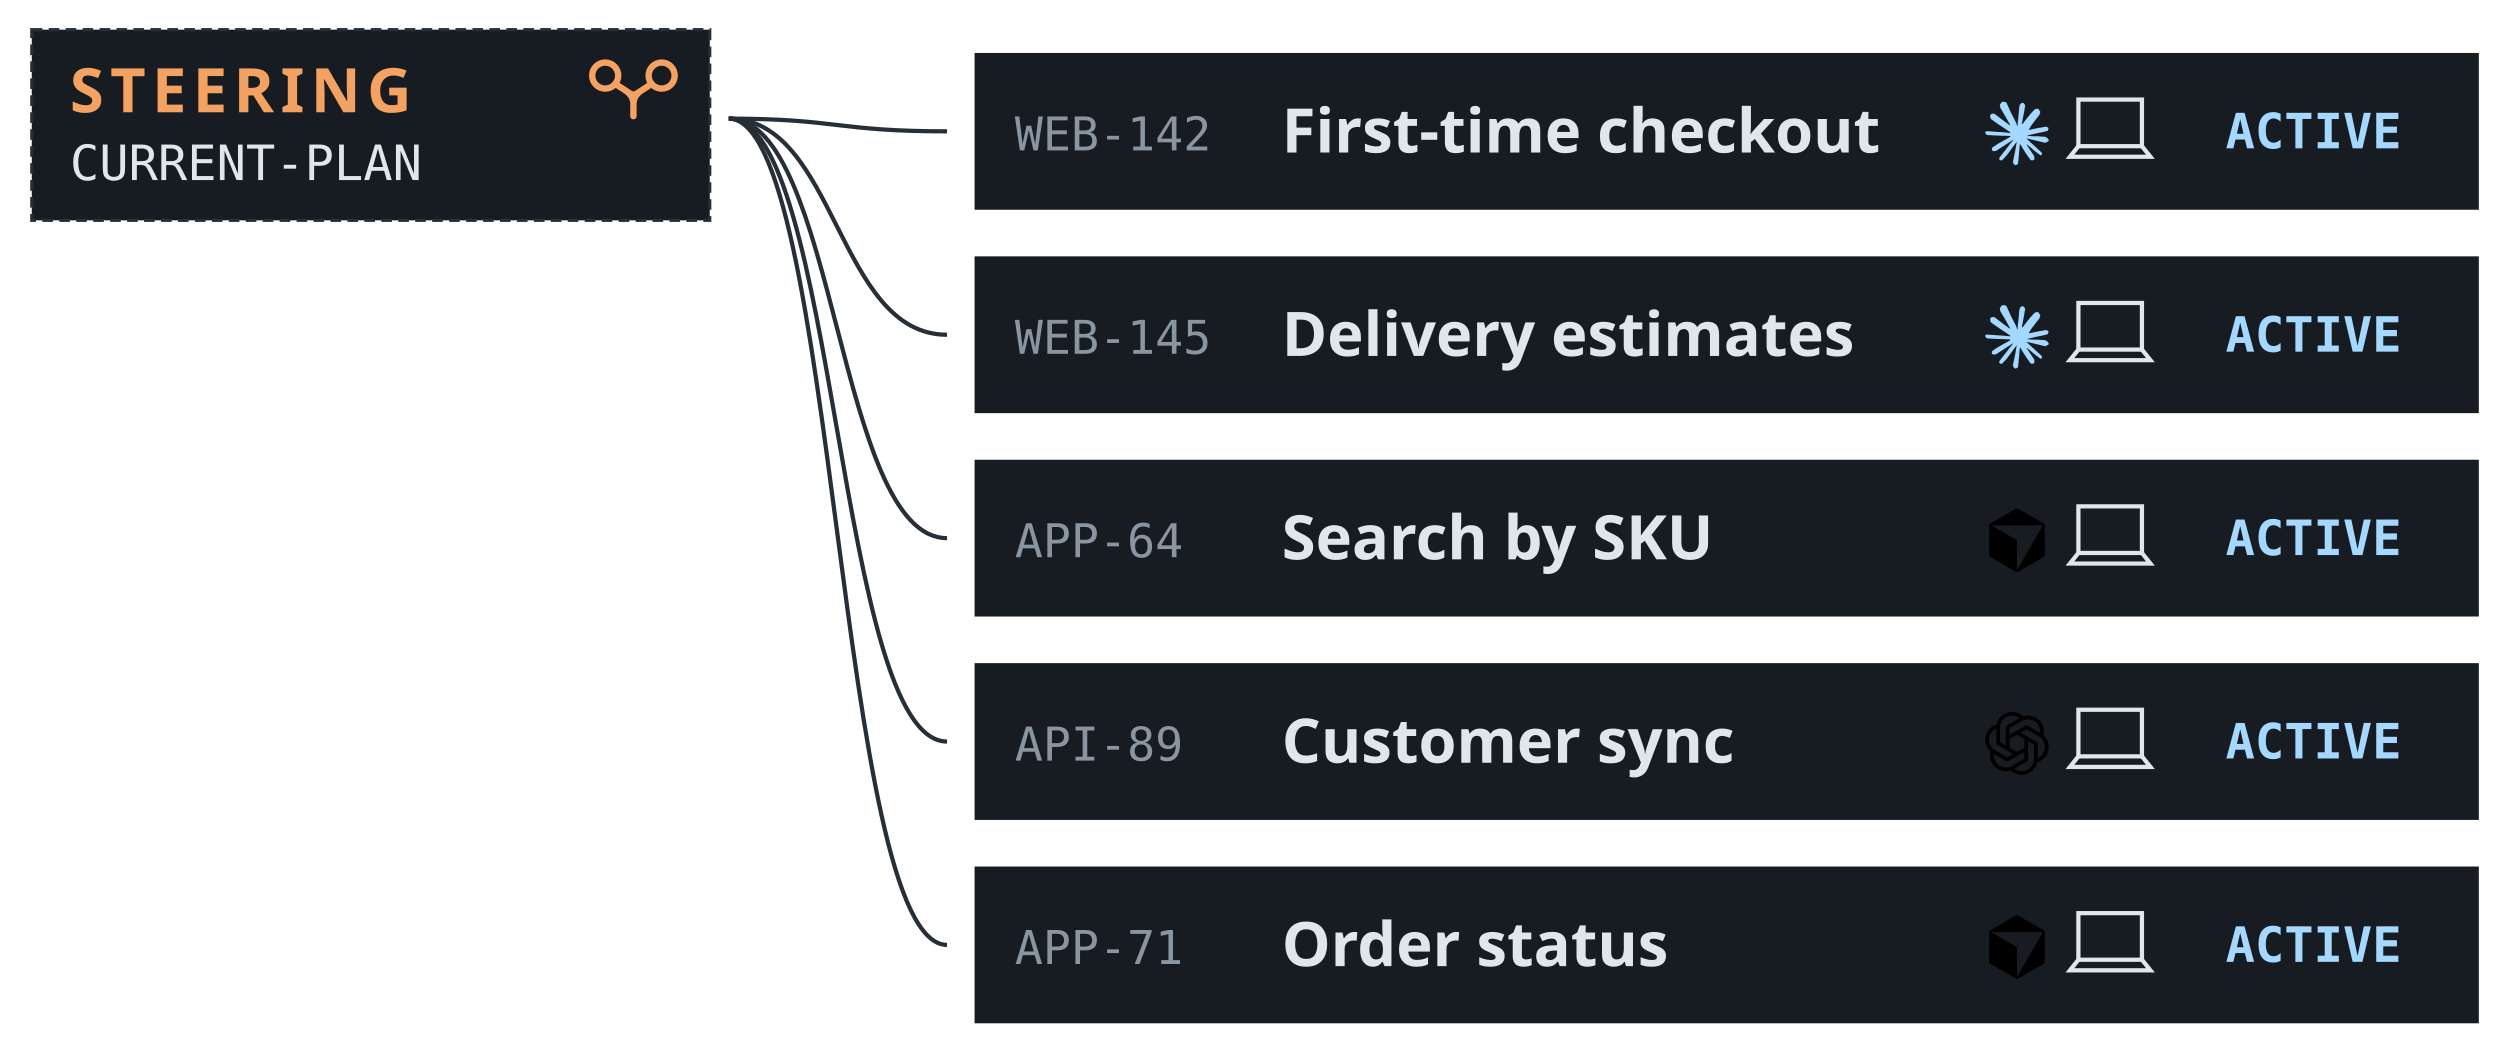
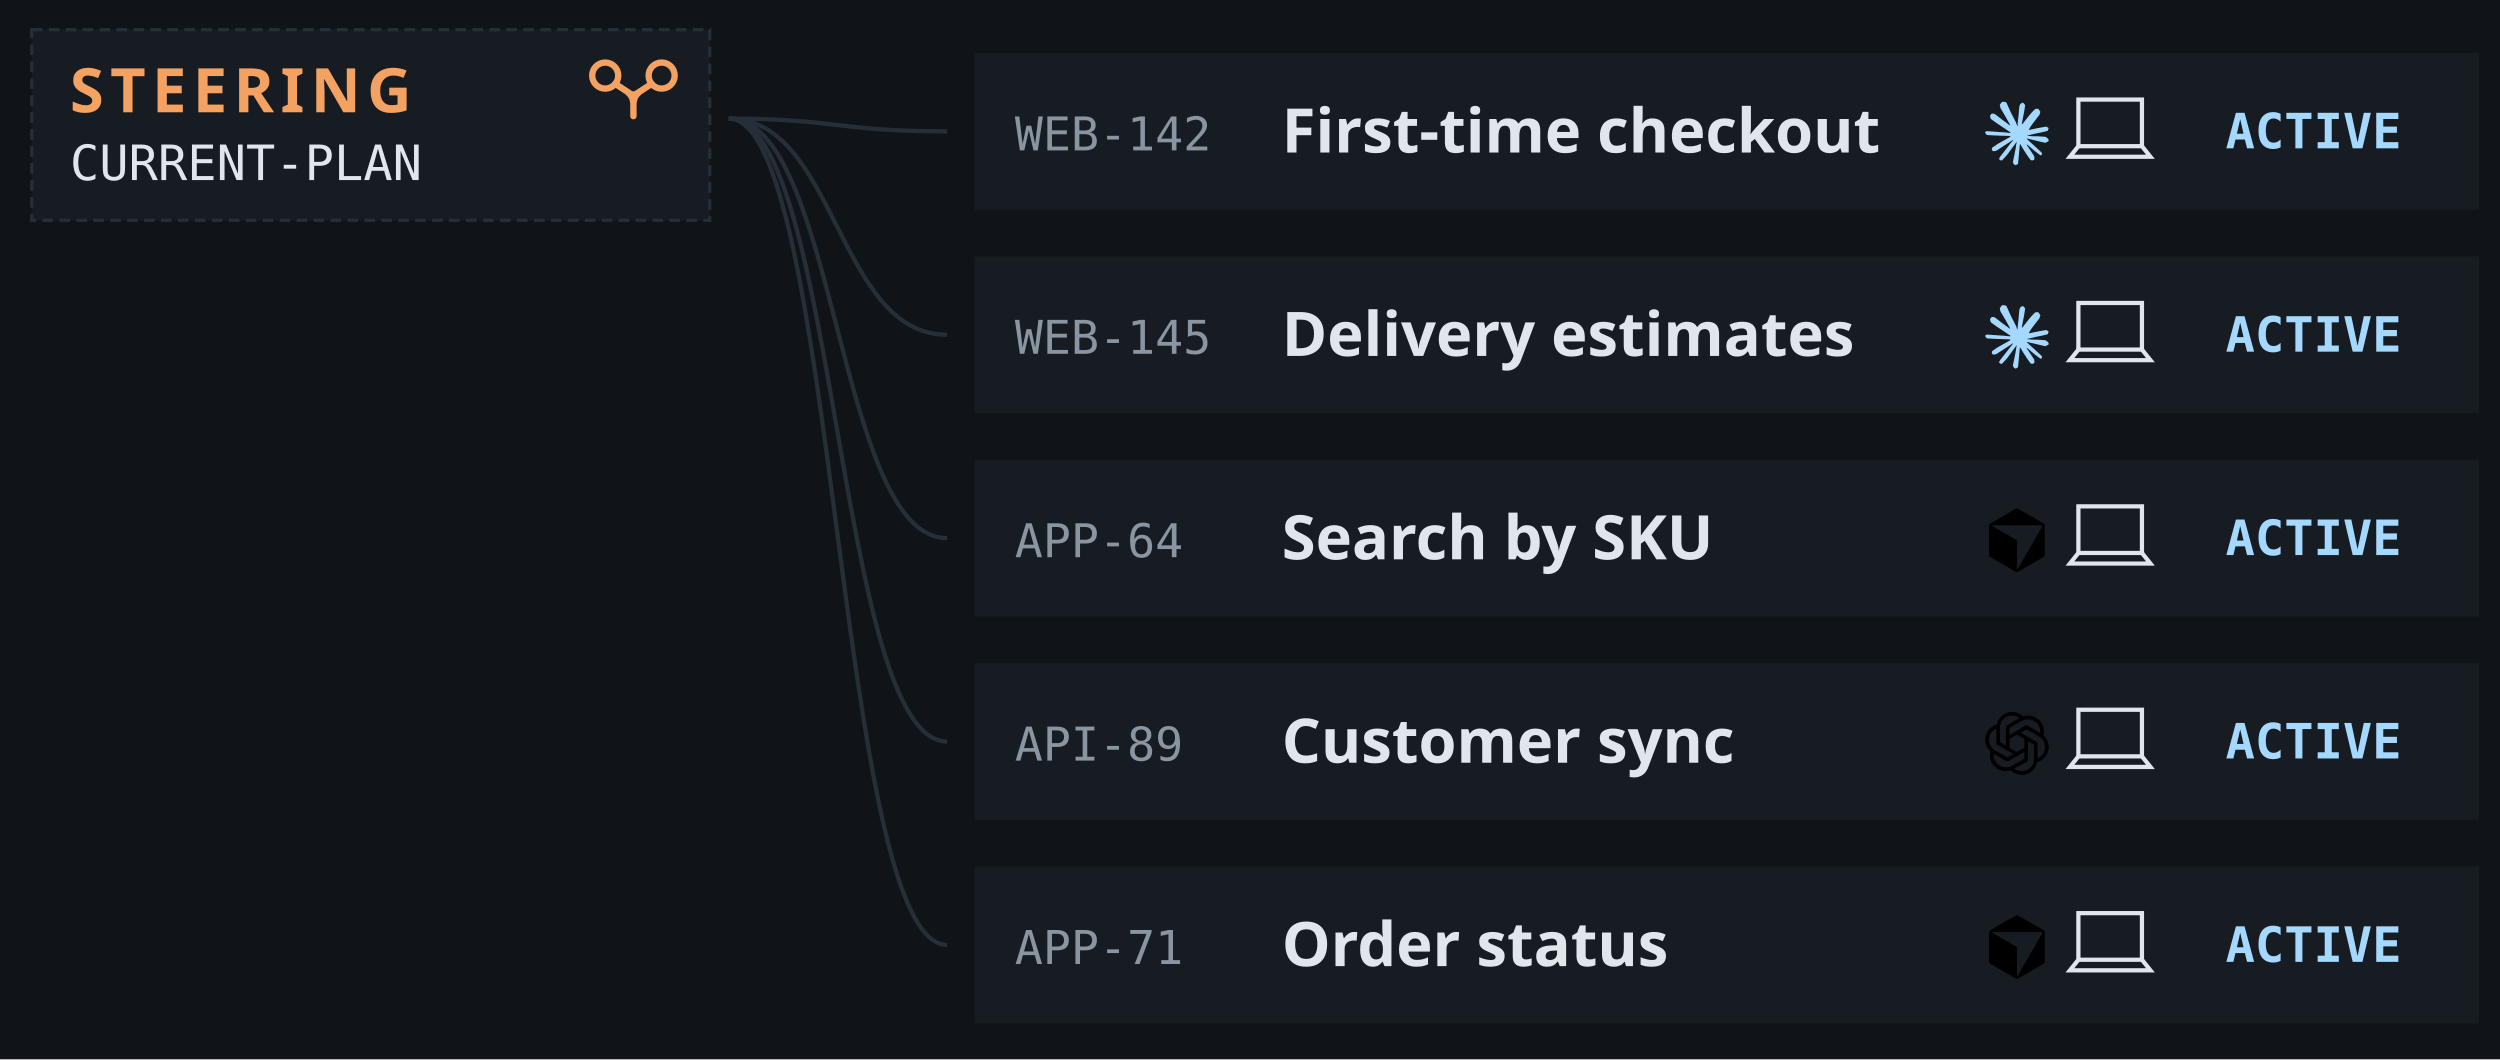
<svg xmlns="http://www.w3.org/2000/svg" viewBox="105 10 1180 500">
+   <rect x="105" y="10" width="1180" height="500" fill="#101418" />
  <g font-family="Fira Sans, sans-serif">
    <rect x="120" y="24" width="320" height="90" rx="0" fill="#171c22" stroke="#262e37" stroke-width="1.5" stroke-dasharray="5 3" />
    <text x="138" y="63" font-size="29" font-weight="650" letter-spacing="3" fill="#f4a261">STEERING</text>
    <text x="138" y="95" font-size="23" font-family="Fira Code, monospace" fill="#dfe6ec">CURRENT-PLAN</text>
    <g transform="translate(383 38) scale(.2)">
      <path d="M 112.41 106.36 L 112.54 103.77 L 112.94 100.88 L 113.59 97.78 L 114.56 94.72 L 115.72 92.11 L 117.41 89.52 L 118.03 88.72 L 120.27 86.24 L 123.20 83.29 L 124.39 82.25 L 125.10 81.71 L 151.80 64.19 L 152.89 63.33 L 153.86 62.22 L 154.59 60.94 L 154.97 59.92 L 155.20 58.82 L 155.24 57.34 L 155.00 55.89 L 154.64 54.87 L 153.93 53.58 L 152.98 52.45 L 151.82 51.54 L 150.83 50.99 L 149.82 50.62 L 148.71 50.39 L 147.63 50.33 L 146.50 50.43 L 145.45 50.69 L 144.40 51.11 L 143.54 51.60 L 108.73 74.46 L 107.53 75.09 L 106.89 75.31 L 106.24 75.47 L 104.89 75.60 L 103.54 75.47 L 102.89 75.31 L 101.63 74.80 L 101.05 74.46 L 66.24 51.60 L 65.38 51.11 L 64.33 50.69 L 63.28 50.43 L 61.81 50.33 L 60.68 50.45 L 59.64 50.72 L 58.29 51.33 L 57.36 51.97 L 56.56 52.70 L 55.66 53.87 L 55.01 55.19 L 54.62 56.61 L 54.53 58.08 L 54.72 59.54 L 55.19 60.94 L 55.73 61.93 L 56.65 63.09 L 57.19 63.59 L 57.98 64.19 L 84.72 81.74 L 85.44 82.28 L 86.59 83.29 L 89.26 85.97 L 91.76 88.72 L 92.38 89.52 L 94.07 92.11 L 95.23 94.72 L 96.20 97.78 L 96.85 100.88 L 97.31 104.43 L 97.36 106.10 L 97.36 133.99 L 97.48 135.38 L 97.75 136.43 L 98.18 137.47 L 98.74 138.40 L 99.45 139.27 L 99.99 139.78 L 100.86 140.43 L 101.85 140.96 L 102.87 141.32 L 104.32 141.58 L 105.80 141.54 L 107.24 141.22 L 108.58 140.63 L 109.79 139.78 L 110.81 138.72 L 111.60 137.47 L 112.13 136.10 L 112.35 134.99 L 112.41 133.99 L 112.41 106.36 Z" fill="#f4a261" />
      <g fill="none" stroke="#f4a261" stroke-width="15.05">
        <circle cx="38.30" cy="38.34" r="30.74" />
        <circle cx="171.49" cy="38.34" r="30.74" />
      </g>
    </g>
    <path d="M449 66 C500 66 500 72 552 72" fill="none" stroke="#262e37" stroke-width="2" />
    <rect x="565" y="35" width="710" height="74" rx="0" fill="#171c22" />
    <text x="584" y="81" font-family="Fira Code, monospace" font-size="22" fill="#8995a1">WEB-142</text>
    <text x="710" y="82" font-size="29" font-weight="550" fill="#dfe6ec">First-time checkout</text>
    <g transform="translate(1042 58) scale(1.25)" color="#dfe6ec">
      <path d="M4.709 15.955l4.72-2.647.08-.23-.08-.128H9.2l-.79-.048-2.698-.073-2.339-.097-2.266-.122-.571-.121L0 11.784l.055-.352.48-.321.686.06 1.52.103 2.278.158 1.652.097 2.449.255h.389l.055-.157-.134-.098-.103-.097-2.358-1.596-2.552-1.688-1.336-.972-.724-.491-.364-.462-.158-1.008.656-.722.881.06.225.061.893.686 1.908 1.476 2.491 1.833.365.304.145-.103.019-.073-.164-.274-1.355-2.446-1.446-2.49-.644-1.032-.17-.619a2.97 2.97 0 01-.104-.729L6.283.134 6.696 0l.996.134.42.364.62 1.414 1.002 2.229 1.555 3.03.456.898.243.832.091.255h.158V9.01l.128-1.706.237-2.095.23-2.695.08-.76.376-.91.747-.492.584.28.48.685-.067.444-.286 1.851-.559 2.903-.364 1.942h.212l.243-.242.985-1.306 1.652-2.064.73-.82.85-.904.547-.431h1.033l.76 1.129-.34 1.166-1.064 1.347-.881 1.142-1.264 1.7-.79 1.36.073.11.188-.02 2.856-.606 1.543-.28 1.841-.315.833.388.091.395-.328.807-1.969.486-2.309.462-3.439.813-.042.03.049.061 1.549.146.662.036h1.622l3.02.225.79.522.474.638-.079.485-1.215.62-1.64-.389-3.829-.91-1.312-.329h-.182v.11l1.093 1.068 2.006 1.81 2.509 2.33.127.578-.322.455-.34-.049-2.205-1.657-.851-.747-1.926-1.62h-.128v.17l.444.649 2.345 3.521.122 1.08-.17.353-.608.213-.668-.122-1.374-1.925-1.415-2.167-1.143-1.943-.14.08-.674 7.254-.316.37-.729.28-.607-.461-.322-.747.322-1.476.389-1.924.315-1.53.286-1.9.17-.632-.012-.042-.14.018-1.434 1.967-2.18 2.945-1.726 1.845-.414.164-.717-.37.067-.662.401-.589 2.388-3.036 1.44-1.882.93-1.086-.006-.158h-.055L4.132 18.56l-1.13.146-.487-.456.061-.746.231-.243 1.908-1.312-.006.006z" fill="#a5d8ff" fill-rule="nonzero" />
    </g>
    <g transform="translate(1084 57)" fill="none" stroke="#dfe6ec" stroke-width="2">
      <rect x="2" width="30" height="22" rx="0" />
      <path d="M2 22l-4 5h38l-4-5" />
    </g>
    <rect x="1140" y="52" width="115" height="40" rx="0" fill="#171c22" />
    <text x="1197" y="80" text-anchor="middle" font-family="Fira Code, monospace" font-size="23" font-weight="bold" fill="#a5d8ff">ACTIVE</text>
    <path d="M449 66 C500 66 500 168 552 168" fill="none" stroke="#262e37" stroke-width="2" />
    <rect x="565" y="131" width="710" height="74" rx="0" fill="#171c22" />
    <text x="584" y="177" font-family="Fira Code, monospace" font-size="22" fill="#8995a1">WEB-145</text>
    <text x="710" y="178" font-size="29" font-weight="550" fill="#dfe6ec">Delivery estimates</text>
    <g transform="translate(1042 154) scale(1.25)" color="#dfe6ec">
      <path d="M4.709 15.955l4.72-2.647.08-.23-.08-.128H9.2l-.79-.048-2.698-.073-2.339-.097-2.266-.122-.571-.121L0 11.784l.055-.352.48-.321.686.06 1.52.103 2.278.158 1.652.097 2.449.255h.389l.055-.157-.134-.098-.103-.097-2.358-1.596-2.552-1.688-1.336-.972-.724-.491-.364-.462-.158-1.008.656-.722.881.06.225.061.893.686 1.908 1.476 2.491 1.833.365.304.145-.103.019-.073-.164-.274-1.355-2.446-1.446-2.49-.644-1.032-.17-.619a2.97 2.97 0 01-.104-.729L6.283.134 6.696 0l.996.134.42.364.62 1.414 1.002 2.229 1.555 3.03.456.898.243.832.091.255h.158V9.01l.128-1.706.237-2.095.23-2.695.08-.76.376-.91.747-.492.584.28.48.685-.067.444-.286 1.851-.559 2.903-.364 1.942h.212l.243-.242.985-1.306 1.652-2.064.73-.82.85-.904.547-.431h1.033l.76 1.129-.34 1.166-1.064 1.347-.881 1.142-1.264 1.7-.79 1.36.073.11.188-.02 2.856-.606 1.543-.28 1.841-.315.833.388.091.395-.328.807-1.969.486-2.309.462-3.439.813-.042.03.049.061 1.549.146.662.036h1.622l3.02.225.79.522.474.638-.079.485-1.215.62-1.64-.389-3.829-.91-1.312-.329h-.182v.11l1.093 1.068 2.006 1.81 2.509 2.33.127.578-.322.455-.34-.049-2.205-1.657-.851-.747-1.926-1.62h-.128v.17l.444.649 2.345 3.521.122 1.08-.17.353-.608.213-.668-.122-1.374-1.925-1.415-2.167-1.143-1.943-.14.08-.674 7.254-.316.37-.729.28-.607-.461-.322-.747.322-1.476.389-1.924.315-1.53.286-1.9.17-.632-.012-.042-.14.018-1.434 1.967-2.18 2.945-1.726 1.845-.414.164-.717-.37.067-.662.401-.589 2.388-3.036 1.44-1.882.93-1.086-.006-.158h-.055L4.132 18.56l-1.13.146-.487-.456.061-.746.231-.243 1.908-1.312-.006.006z" fill="#a5d8ff" fill-rule="nonzero" />
    </g>
    <g transform="translate(1084 153)" fill="none" stroke="#dfe6ec" stroke-width="2">
      <rect x="2" width="30" height="22" rx="0" />
      <path d="M2 22l-4 5h38l-4-5" />
    </g>
    <rect x="1140" y="148" width="115" height="40" rx="0" fill="#171c22" />
    <text x="1197" y="176" text-anchor="middle" font-family="Fira Code, monospace" font-size="23" font-weight="bold" fill="#a5d8ff">ACTIVE</text>
    <path d="M449 66 C500 66 500 264 552 264" fill="none" stroke="#262e37" stroke-width="2" />
    <rect x="565" y="227" width="710" height="74" rx="0" fill="#171c22" />
    <text x="584" y="273" font-family="Fira Code, monospace" font-size="22" fill="#8995a1">APP-64</text>
    <text x="710" y="274" font-size="29" font-weight="550" fill="#dfe6ec">Search by SKU</text>
    <g transform="translate(1042 250) scale(1.25)" color="#dfe6ec">
      <path d="M22.106 5.68L12.5.135a.998.998 0 00-.998 0L1.893 5.68a.84.84 0 00-.419.726v11.186c0 .3.16.577.42.727l9.607 5.547a.999.999 0 00.998 0l9.608-5.547a.84.84 0 00.42-.727V6.407a.84.84 0 00-.42-.726zm-.603 1.176L12.228 22.92c-.063.108-.228.064-.228-.061V12.34a.59.59 0 00-.295-.51l-9.11-5.26c-.107-.062-.063-.228.062-.228h18.55c.264 0 .428.286.296.514z" />
    </g>
    <g transform="translate(1084 249)" fill="none" stroke="#dfe6ec" stroke-width="2">
      <rect x="2" width="30" height="22" rx="0" />
      <path d="M2 22l-4 5h38l-4-5" />
    </g>
    <rect x="1140" y="244" width="115" height="40" rx="0" fill="#171c22" />
    <text x="1197" y="272" text-anchor="middle" font-family="Fira Code, monospace" font-size="23" font-weight="bold" fill="#a5d8ff">ACTIVE</text>
    <path d="M449 66 C500 66 500 360 552 360" fill="none" stroke="#262e37" stroke-width="2" />
    <rect x="565" y="323" width="710" height="74" rx="0" fill="#171c22" />
    <text x="584" y="369" font-family="Fira Code, monospace" font-size="22" fill="#8995a1">API-89</text>
    <text x="710" y="370" font-size="29" font-weight="550" fill="#dfe6ec">Customer sync</text>
    <g transform="translate(1042 346) scale(1.25)" color="#dfe6ec">
      <path d="M9.205 8.658v-2.26c0-.19.072-.333.238-.428l4.543-2.616c.619-.357 1.356-.523 2.117-.523 2.854 0 4.662 2.212 4.662 4.566 0 .167 0 .357-.024.547l-4.71-2.759a.797.797 0 00-.856 0l-5.97 3.473zm10.609 8.8V12.06c0-.333-.143-.57-.429-.737l-5.97-3.473 1.95-1.118a.433.433 0 01.476 0l4.543 2.617c1.309.76 2.189 2.378 2.189 3.948 0 1.808-1.07 3.473-2.76 4.163zM7.802 12.703l-1.95-1.142c-.167-.095-.239-.238-.239-.428V5.899c0-2.545 1.95-4.472 4.591-4.472 1 0 1.927.333 2.712.928L8.23 5.067c-.285.166-.428.404-.428.737v6.898zM12 15.128l-2.795-1.57v-3.33L12 8.658l2.795 1.57v3.33L12 15.128zm1.796 7.23c-1 0-1.927-.332-2.712-.927l4.686-2.712c.285-.166.428-.404.428-.737v-6.898l1.974 1.142c.167.095.238.238.238.428v5.233c0 2.545-1.974 4.472-4.614 4.472zm-5.637-5.303l-4.544-2.617c-1.308-.761-2.188-2.378-2.188-3.948A4.482 4.482 0 014.21 6.327v5.423c0 .333.143.571.428.738l5.947 3.449-1.95 1.118a.432.432 0 01-.476 0zm-.262 3.9c-2.688 0-4.662-2.021-4.662-4.519 0-.19.024-.38.047-.57l4.686 2.71c.286.167.571.167.856 0l5.97-3.448v2.26c0 .19-.07.333-.237.428l-4.543 2.616c-.619.357-1.356.523-2.117.523zm5.899 2.83a5.947 5.947 0 005.827-4.756C22.287 18.339 24 15.84 24 13.296c0-1.665-.713-3.282-1.998-4.448.119-.5.19-.999.19-1.498 0-3.401-2.759-5.947-5.946-5.947-.642 0-1.26.095-1.88.31A5.962 5.962 0 0010.205 0a5.947 5.947 0 00-5.827 4.757C1.713 5.447 0 7.945 0 10.49c0 1.666.713 3.283 1.998 4.448-.119.5-.19 1-.19 1.499 0 3.401 2.759 5.946 5.946 5.946.642 0 1.26-.095 1.88-.309a5.96 5.96 0 004.162 1.713z" />
    </g>
    <g transform="translate(1084 345)" fill="none" stroke="#dfe6ec" stroke-width="2">
      <rect x="2" width="30" height="22" rx="0" />
      <path d="M2 22l-4 5h38l-4-5" />
    </g>
    <rect x="1140" y="340" width="115" height="40" rx="0" fill="#171c22" />
    <text x="1197" y="368" text-anchor="middle" font-family="Fira Code, monospace" font-size="23" font-weight="bold" fill="#a5d8ff">ACTIVE</text>
    <path d="M449 66 C500 66 500 456 552 456" fill="none" stroke="#262e37" stroke-width="2" />
    <rect x="565" y="419" width="710" height="74" rx="0" fill="#171c22" />
    <text x="584" y="465" font-family="Fira Code, monospace" font-size="22" fill="#8995a1">APP-71</text>
    <text x="710" y="466" font-size="29" font-weight="550" fill="#dfe6ec">Order status</text>
    <g transform="translate(1042 442) scale(1.25)" color="#dfe6ec">
      <path d="M22.106 5.68L12.5.135a.998.998 0 00-.998 0L1.893 5.68a.84.84 0 00-.419.726v11.186c0 .3.16.577.42.727l9.607 5.547a.999.999 0 00.998 0l9.608-5.547a.84.84 0 00.42-.727V6.407a.84.84 0 00-.42-.726zm-.603 1.176L12.228 22.92c-.063.108-.228.064-.228-.061V12.34a.59.59 0 00-.295-.51l-9.11-5.26c-.107-.062-.063-.228.062-.228h18.55c.264 0 .428.286.296.514z" />
    </g>
    <g transform="translate(1084 441)" fill="none" stroke="#dfe6ec" stroke-width="2">
      <rect x="2" width="30" height="22" rx="0" />
      <path d="M2 22l-4 5h38l-4-5" />
    </g>
    <rect x="1140" y="436" width="115" height="40" rx="0" fill="#171c22" />
    <text x="1197" y="464" text-anchor="middle" font-family="Fira Code, monospace" font-size="23" font-weight="bold" fill="#a5d8ff">ACTIVE</text>
  </g>
</svg>
